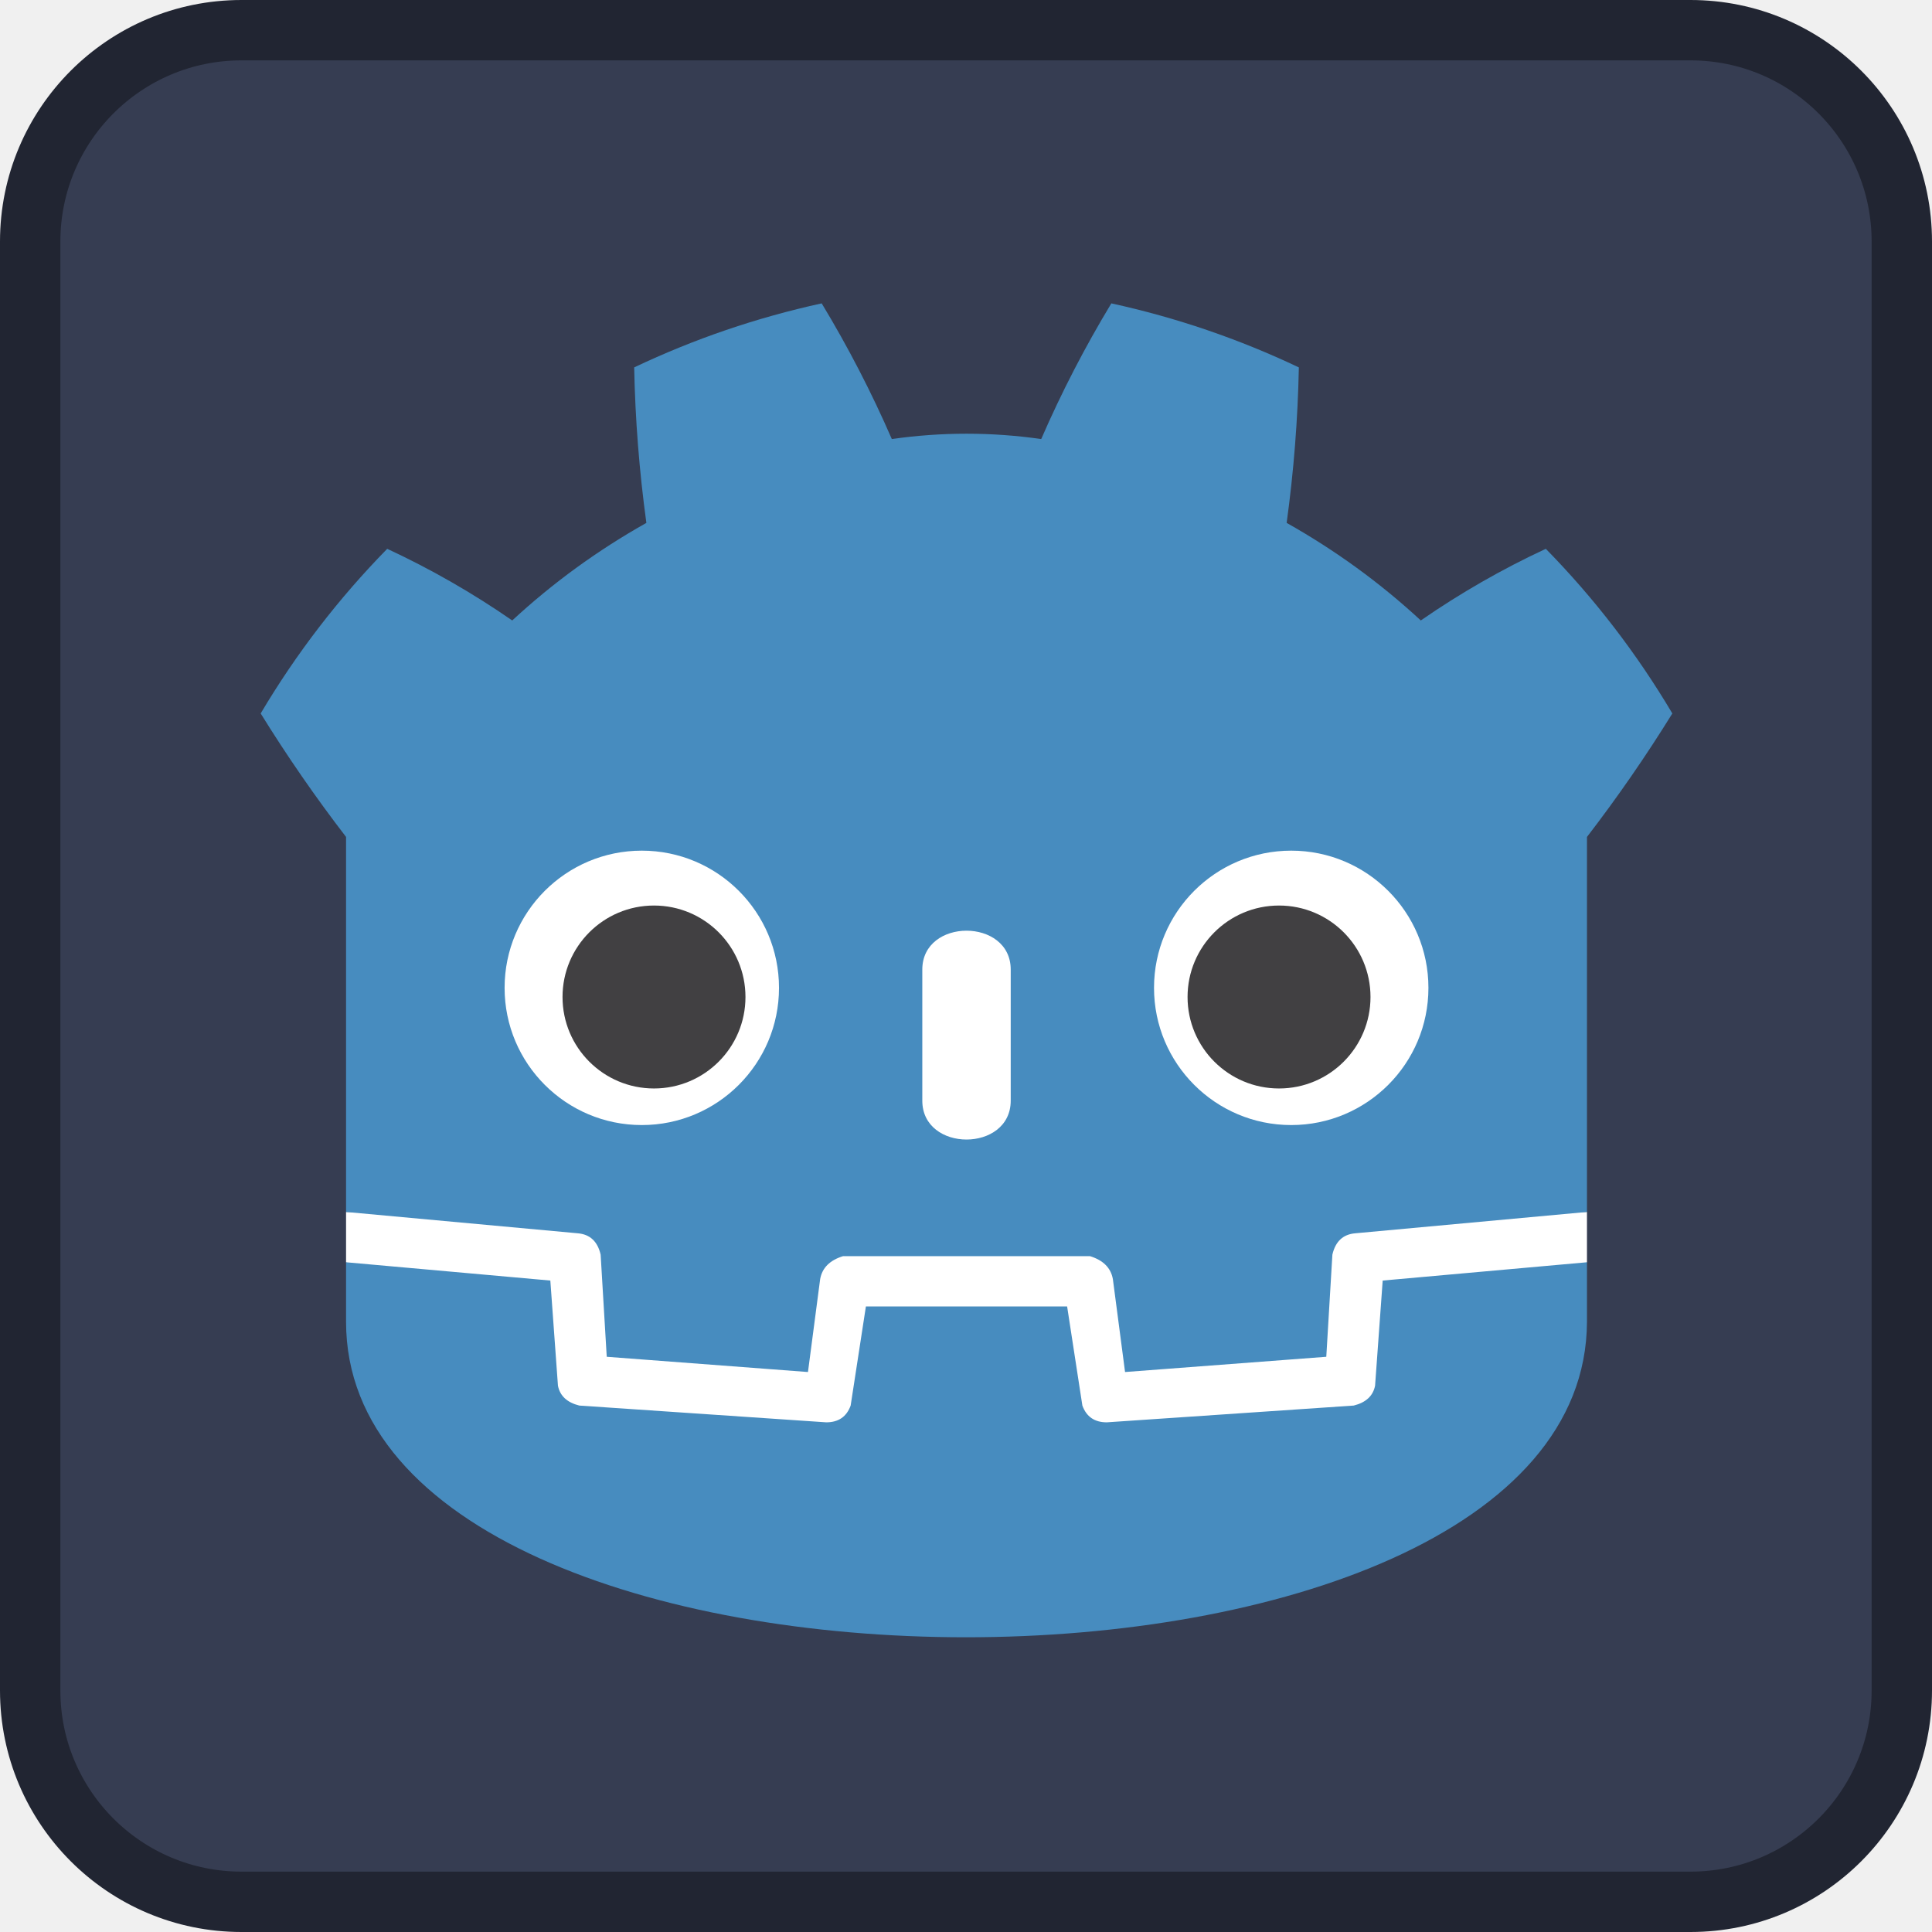
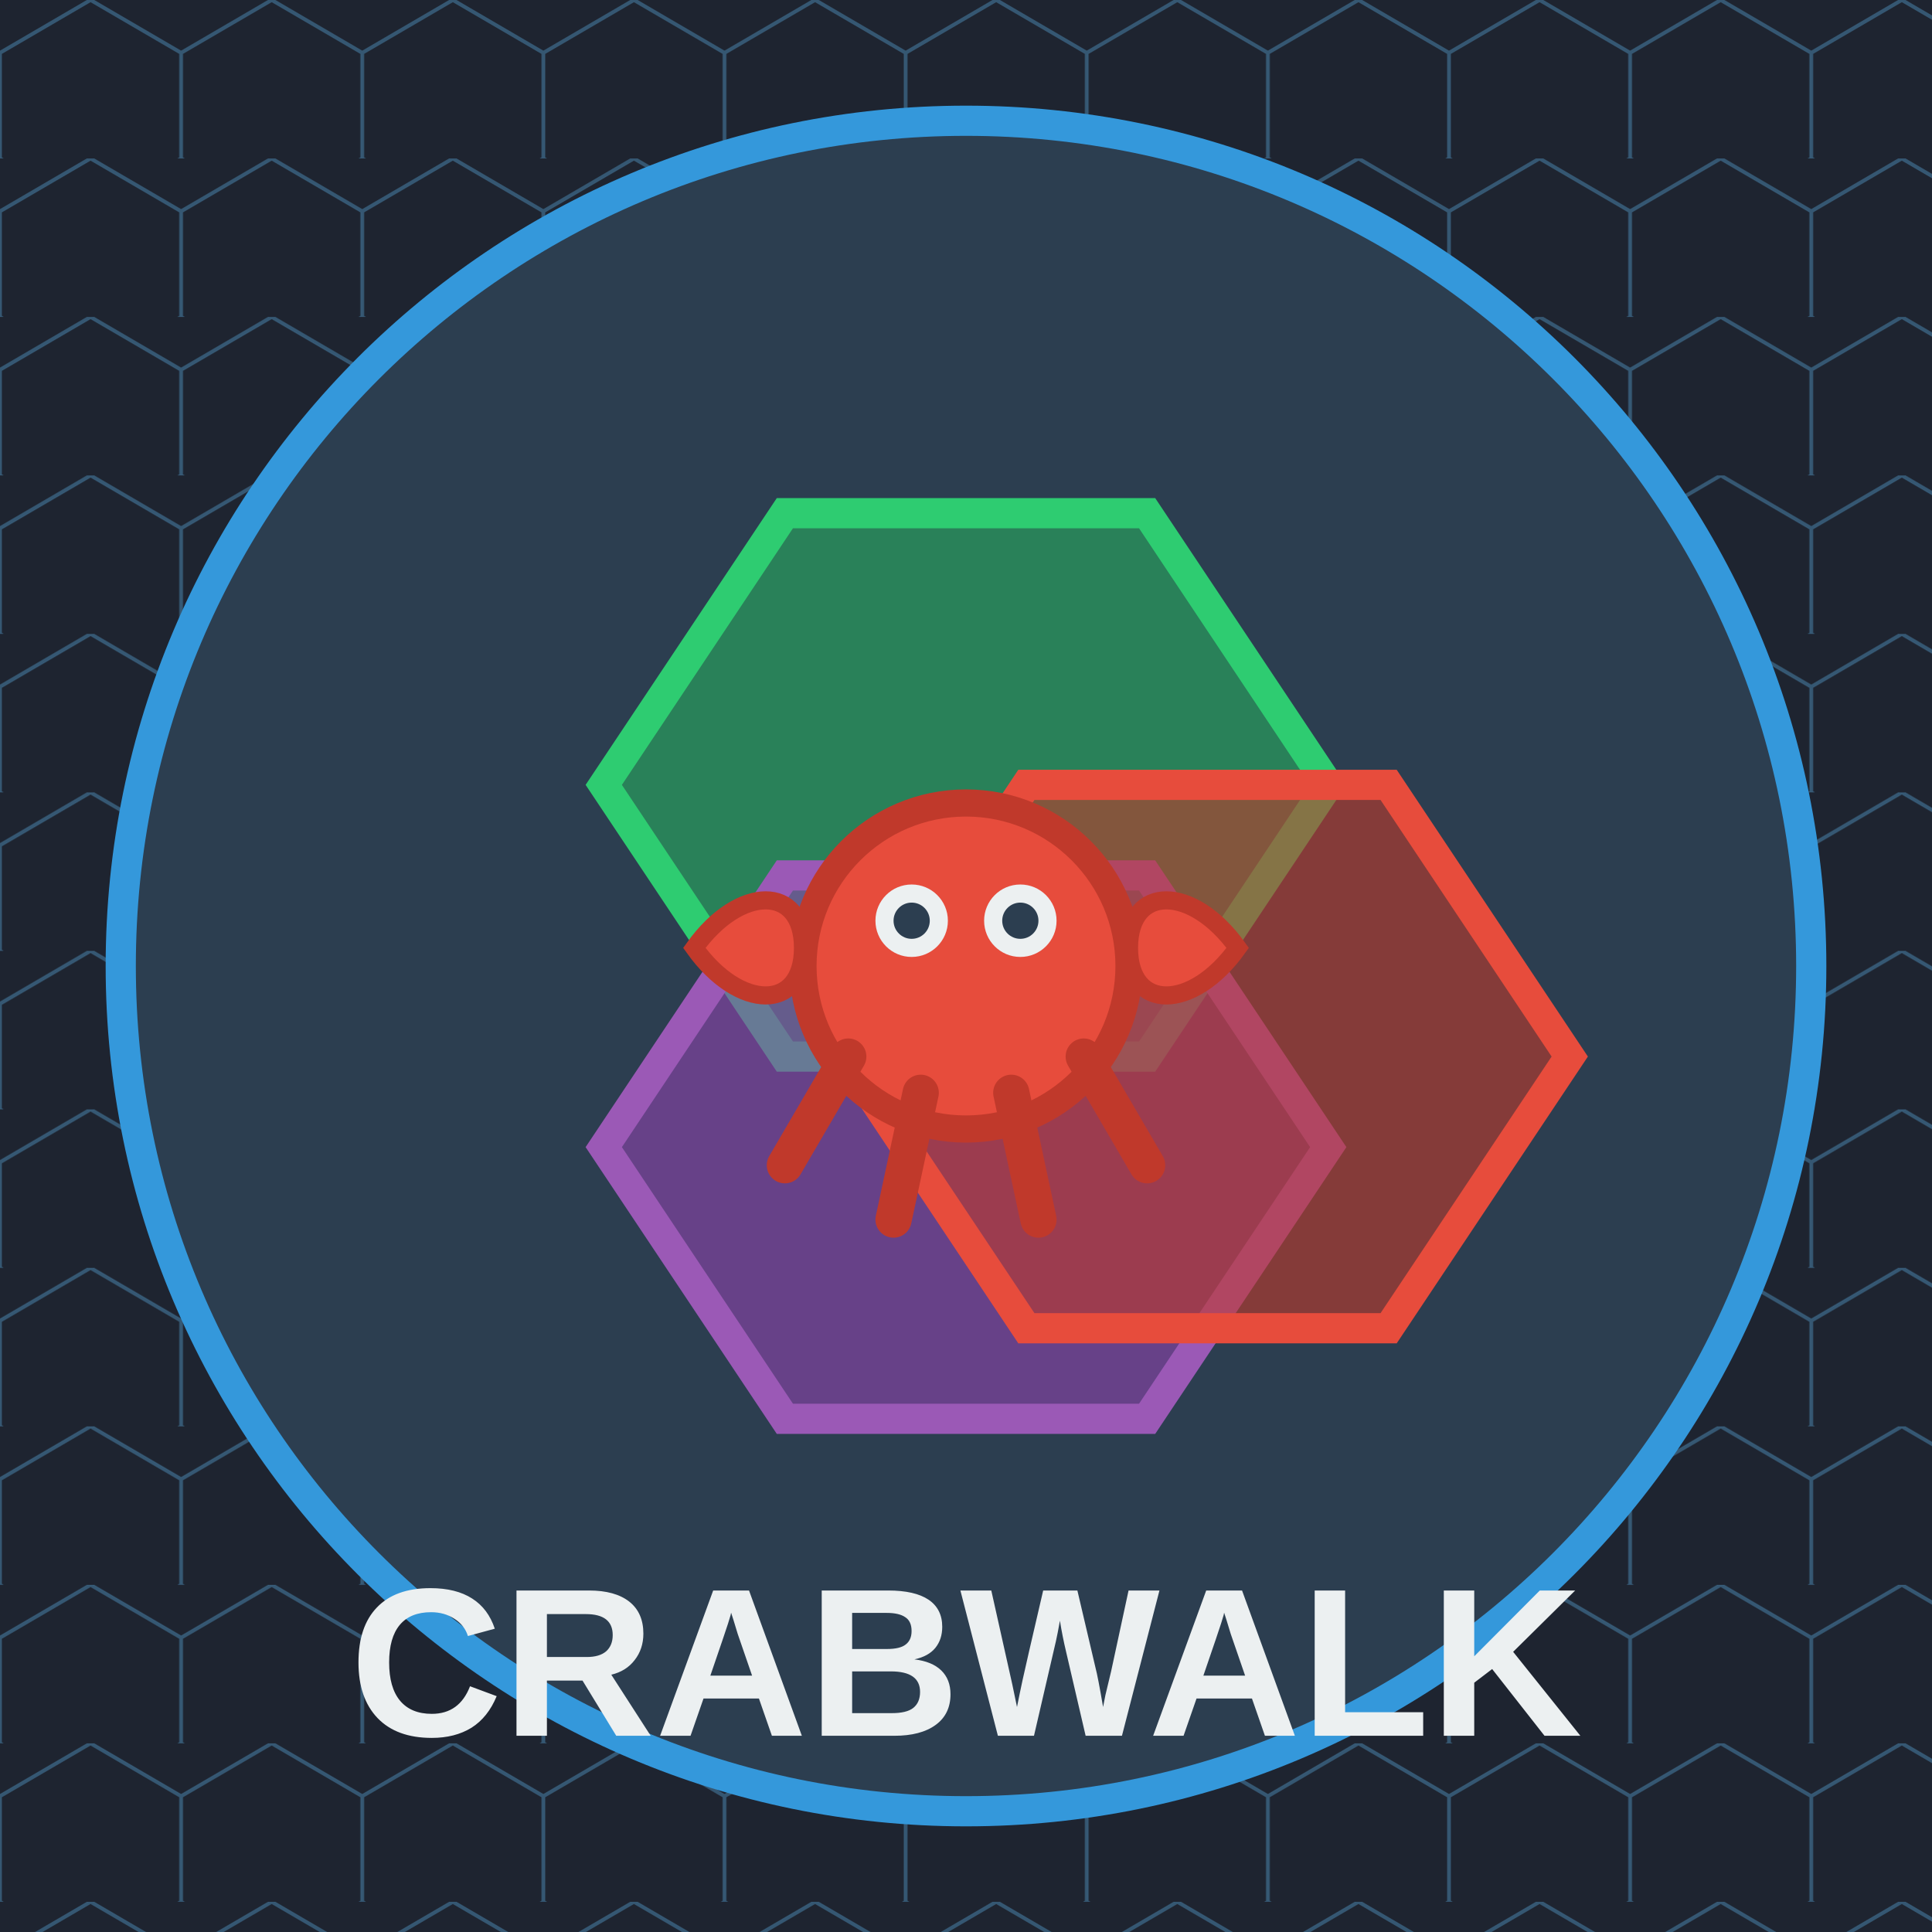
- <svg xmlns="http://www.w3.org/2000/svg" width="128" height="128">
-   <rect width="124" height="124" x="2" y="2" fill="#363d52" stroke="#212532" stroke-width="4" rx="14" />
-   <g fill="#fff" transform="translate(12.322 12.322)scale(.101)">
-     <path d="M105 673v33q407 354 814 0v-33z" />
-     <path fill="#478cbf" d="m105 673 152 14q12 1 15 14l4 67 132 10 8-61q2-11 15-15h162q13 4 15 15l8 61 132-10 4-67q3-13 15-14l152-14V427q30-39 56-81-35-59-83-108-43 20-82 47-40-37-88-64 7-51 8-102-59-28-123-42-26 43-46 89-49-7-98 0-20-46-46-89-64 14-123 42 1 51 8 102-48 27-88 64-39-27-82-47-48 49-83 108 26 42 56 81zm0 33v39c0 276 813 276 814 0v-39l-134 12-5 69q-2 10-14 13l-162 11q-12 0-16-11l-10-65H446l-10 65q-4 11-16 11l-162-11q-12-3-14-13l-5-69z" />
-     <path d="M483 600c0 34 58 34 58 0v-86c0-34-58-34-58 0z" />
-     <circle cx="725" cy="526" r="90" />
-     <circle cx="299" cy="526" r="90" />
+ <svg xmlns="http://www.w3.org/2000/svg" viewBox="0 0 128 128">
+   <defs>
+     <pattern id="hexGrid" width="24" height="21" patternUnits="userSpaceOnUse" patternTransform="scale(0.5)">
+       <path d="M 12,0 L 24,7 L 24,21 L 12,28 L 0,21 L 0,7 Z" fill="none" stroke="#355772" stroke-width="0.5" />
+     </pattern>
+   </defs>
+   <rect width="128" height="128" fill="#1e2430" />
+   <rect width="128" height="128" fill="url(#hexGrid)" />
+   <circle cx="64" cy="64" r="56" fill="#2c3e50" stroke="#3498db" stroke-width="2" />
+   <g transform="translate(64, 64)">
+     <path d="M -24,-12 L -12,-30 L 12,-30 L 24,-12 L 12,6 L -12,6 Z" fill="#27ae60" fill-opacity="0.6" stroke="#2ecc71" stroke-width="2" />
+     <path d="M -24,12 L -12,-6 L 12,-6 L 24,12 L 12,30 L -12,30 Z" fill="#8e44ad" fill-opacity="0.6" stroke="#9b59b6" stroke-width="2" />
+     <path d="M -40,-6 L -28,-24 L -4,-24 L 8,-6 L -4,12 L -28,12 Z" transform="rotate(180)" fill="#c0392b" fill-opacity="0.6" stroke="#e74c3c" stroke-width="2" />
  </g>
-   <g fill="#414042" transform="translate(12.322 12.322)scale(.101)">
-     <circle cx="307" cy="532" r="60" />
-     <circle cx="717" cy="532" r="60" />
+   <g transform="translate(64, 64) scale(0.6)">
+     <circle cx="0" cy="0" r="18" fill="#e74c3c" stroke="#c0392b" stroke-width="3" />
+     <g>
+       <circle cx="-6" cy="-5" r="4" fill="#ecf0f1" />
+       <circle cx="6" cy="-5" r="4" fill="#ecf0f1" />
+       <circle cx="-6" cy="-5" r="2" fill="#2c3e50" />
+       <circle cx="6" cy="-5" r="2" fill="#2c3e50" />
+     </g>
+     <path d="M -30,-2 C -25,5 -18,5 -18,-2 C -18,-9 -25,-9 -30,-2 Z" fill="#e74c3c" stroke="#c0392b" stroke-width="2" />
+     <path d="M 30,-2 C 25,5 18,5 18,-2 C 18,-9 25,-9 30,-2 Z" fill="#e74c3c" stroke="#c0392b" stroke-width="2" />
+     <path d="M -13,10 L -20,22" stroke="#c0392b" stroke-width="4" stroke-linecap="round" />
+     <path d="M -5,14 L -8,28" stroke="#c0392b" stroke-width="4" stroke-linecap="round" />
+     <path d="M 5,14 L 8,28" stroke="#c0392b" stroke-width="4" stroke-linecap="round" />
+     <path d="M 13,10 L 20,22" stroke="#c0392b" stroke-width="4" stroke-linecap="round" />
  </g>
+   <text x="64" y="115" font-family="Arial, sans-serif" font-weight="bold" font-size="14" text-anchor="middle" fill="#ecf0f1">CRABWALK</text>
</svg>
